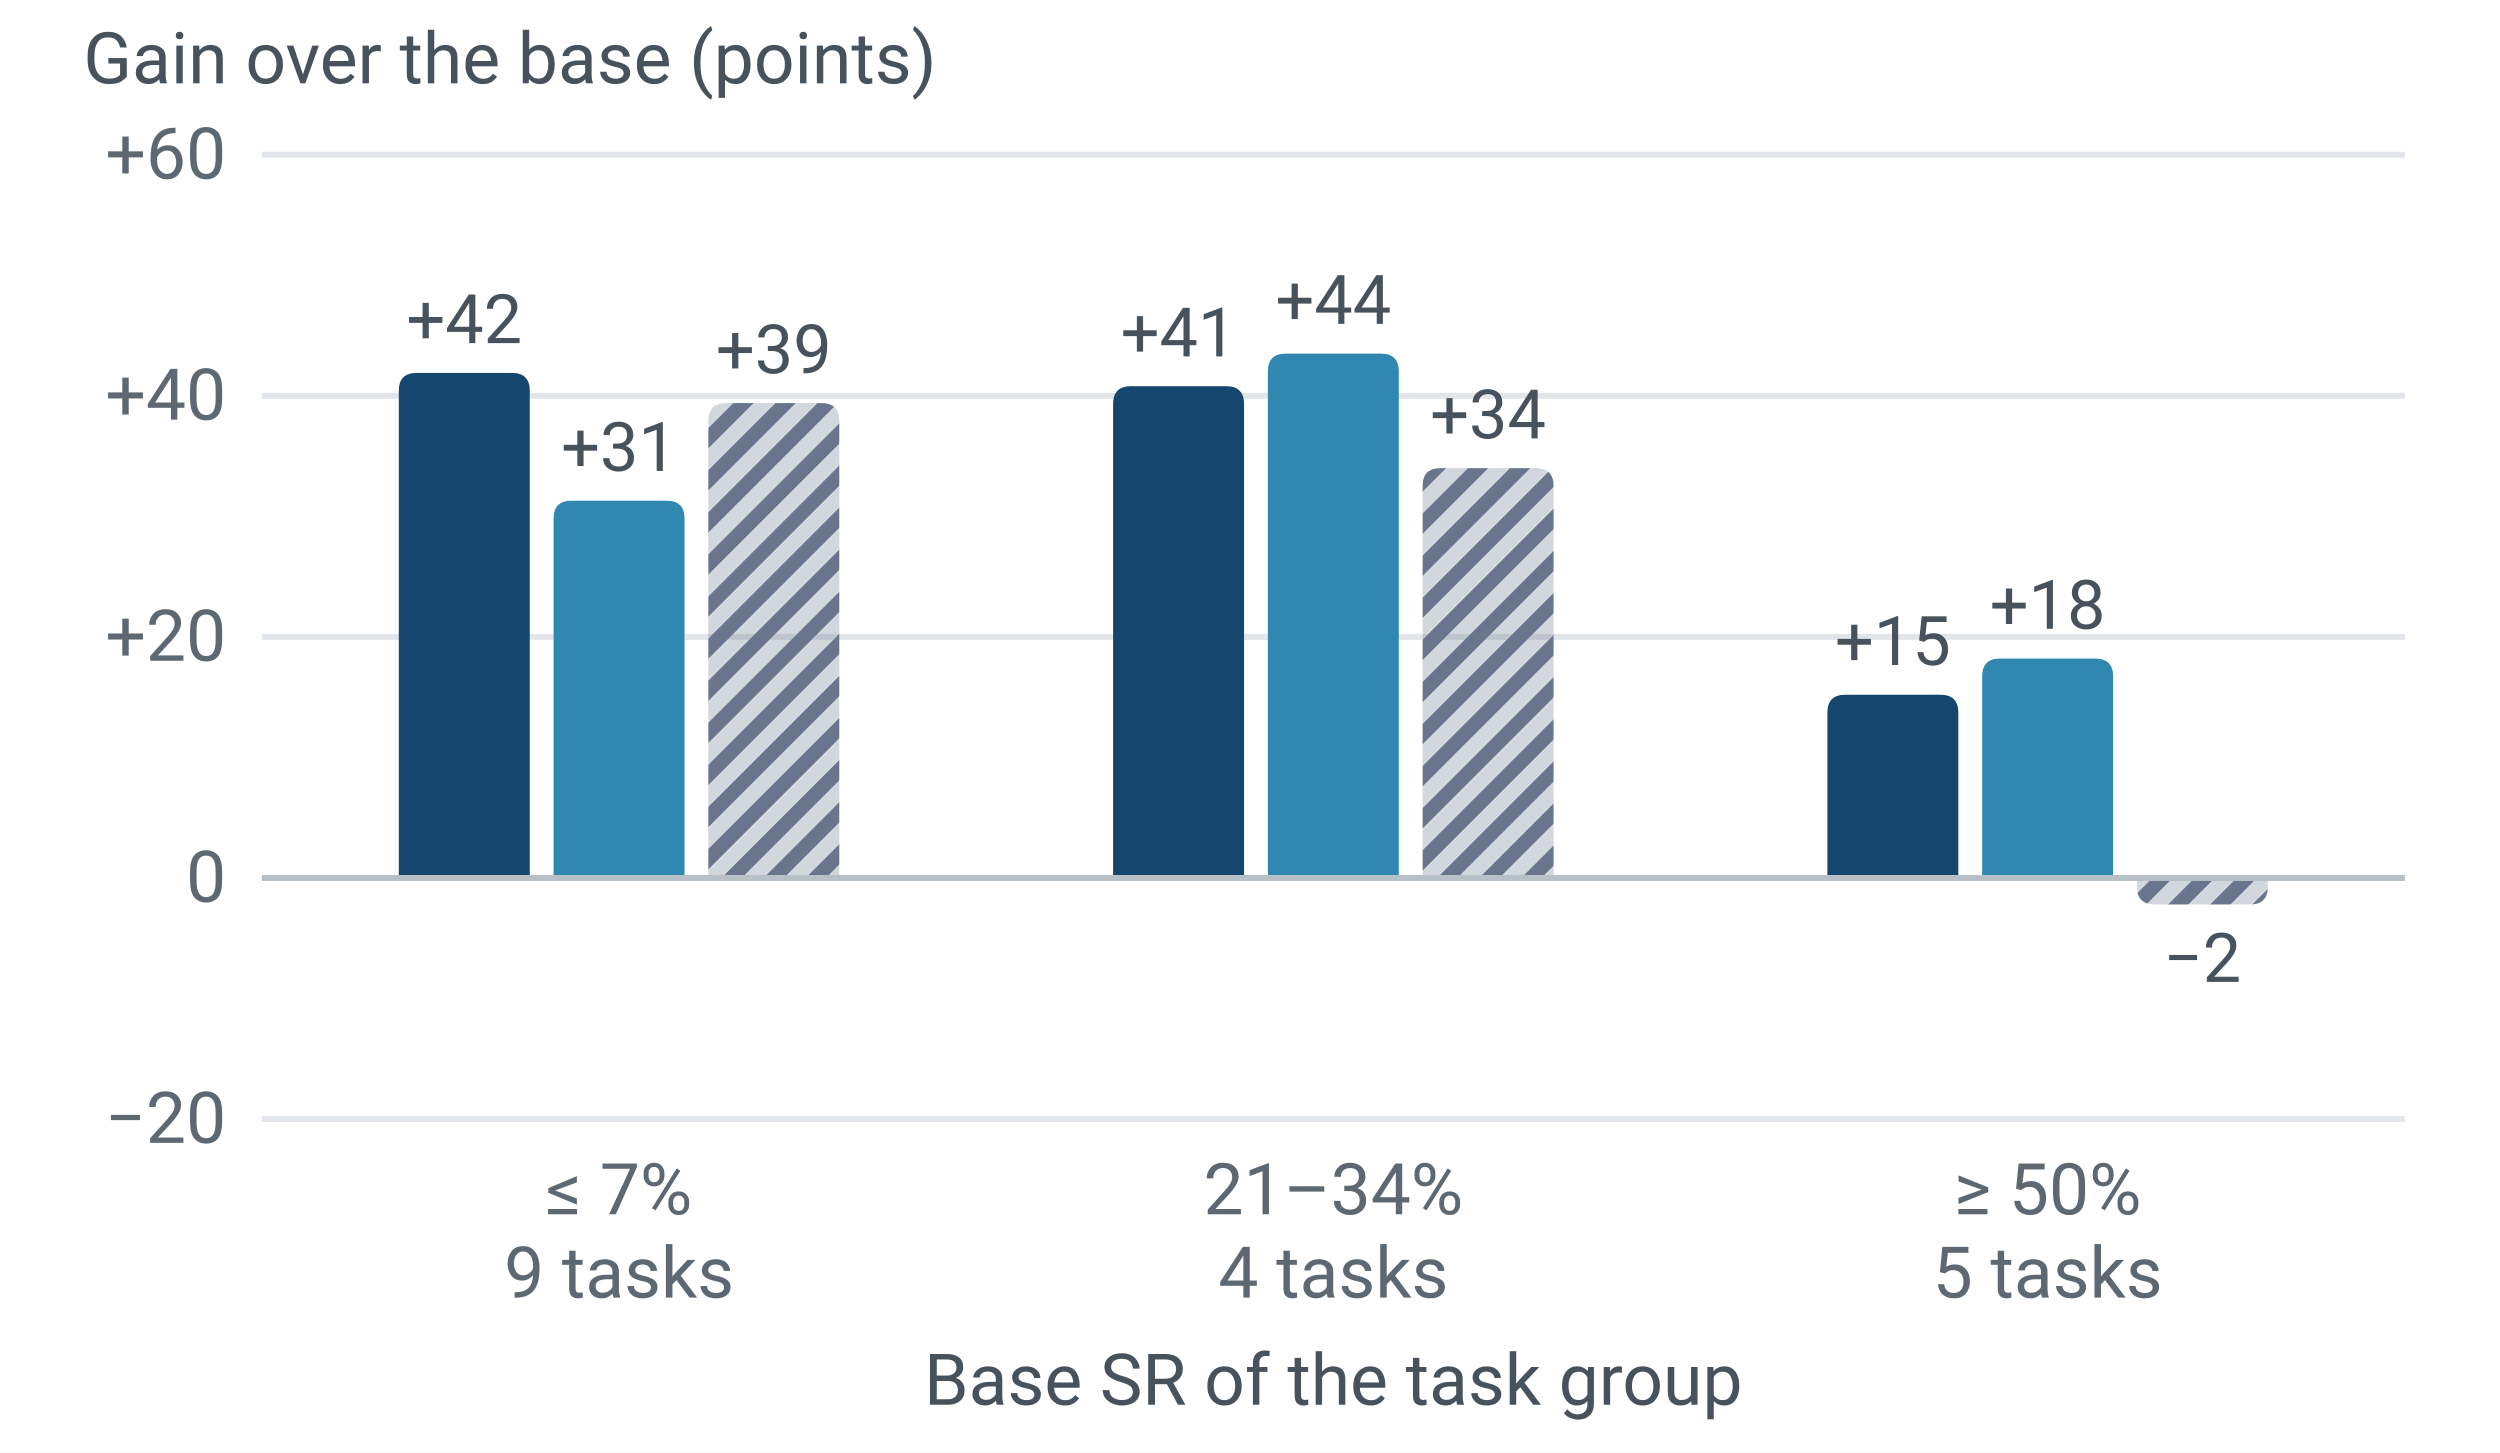
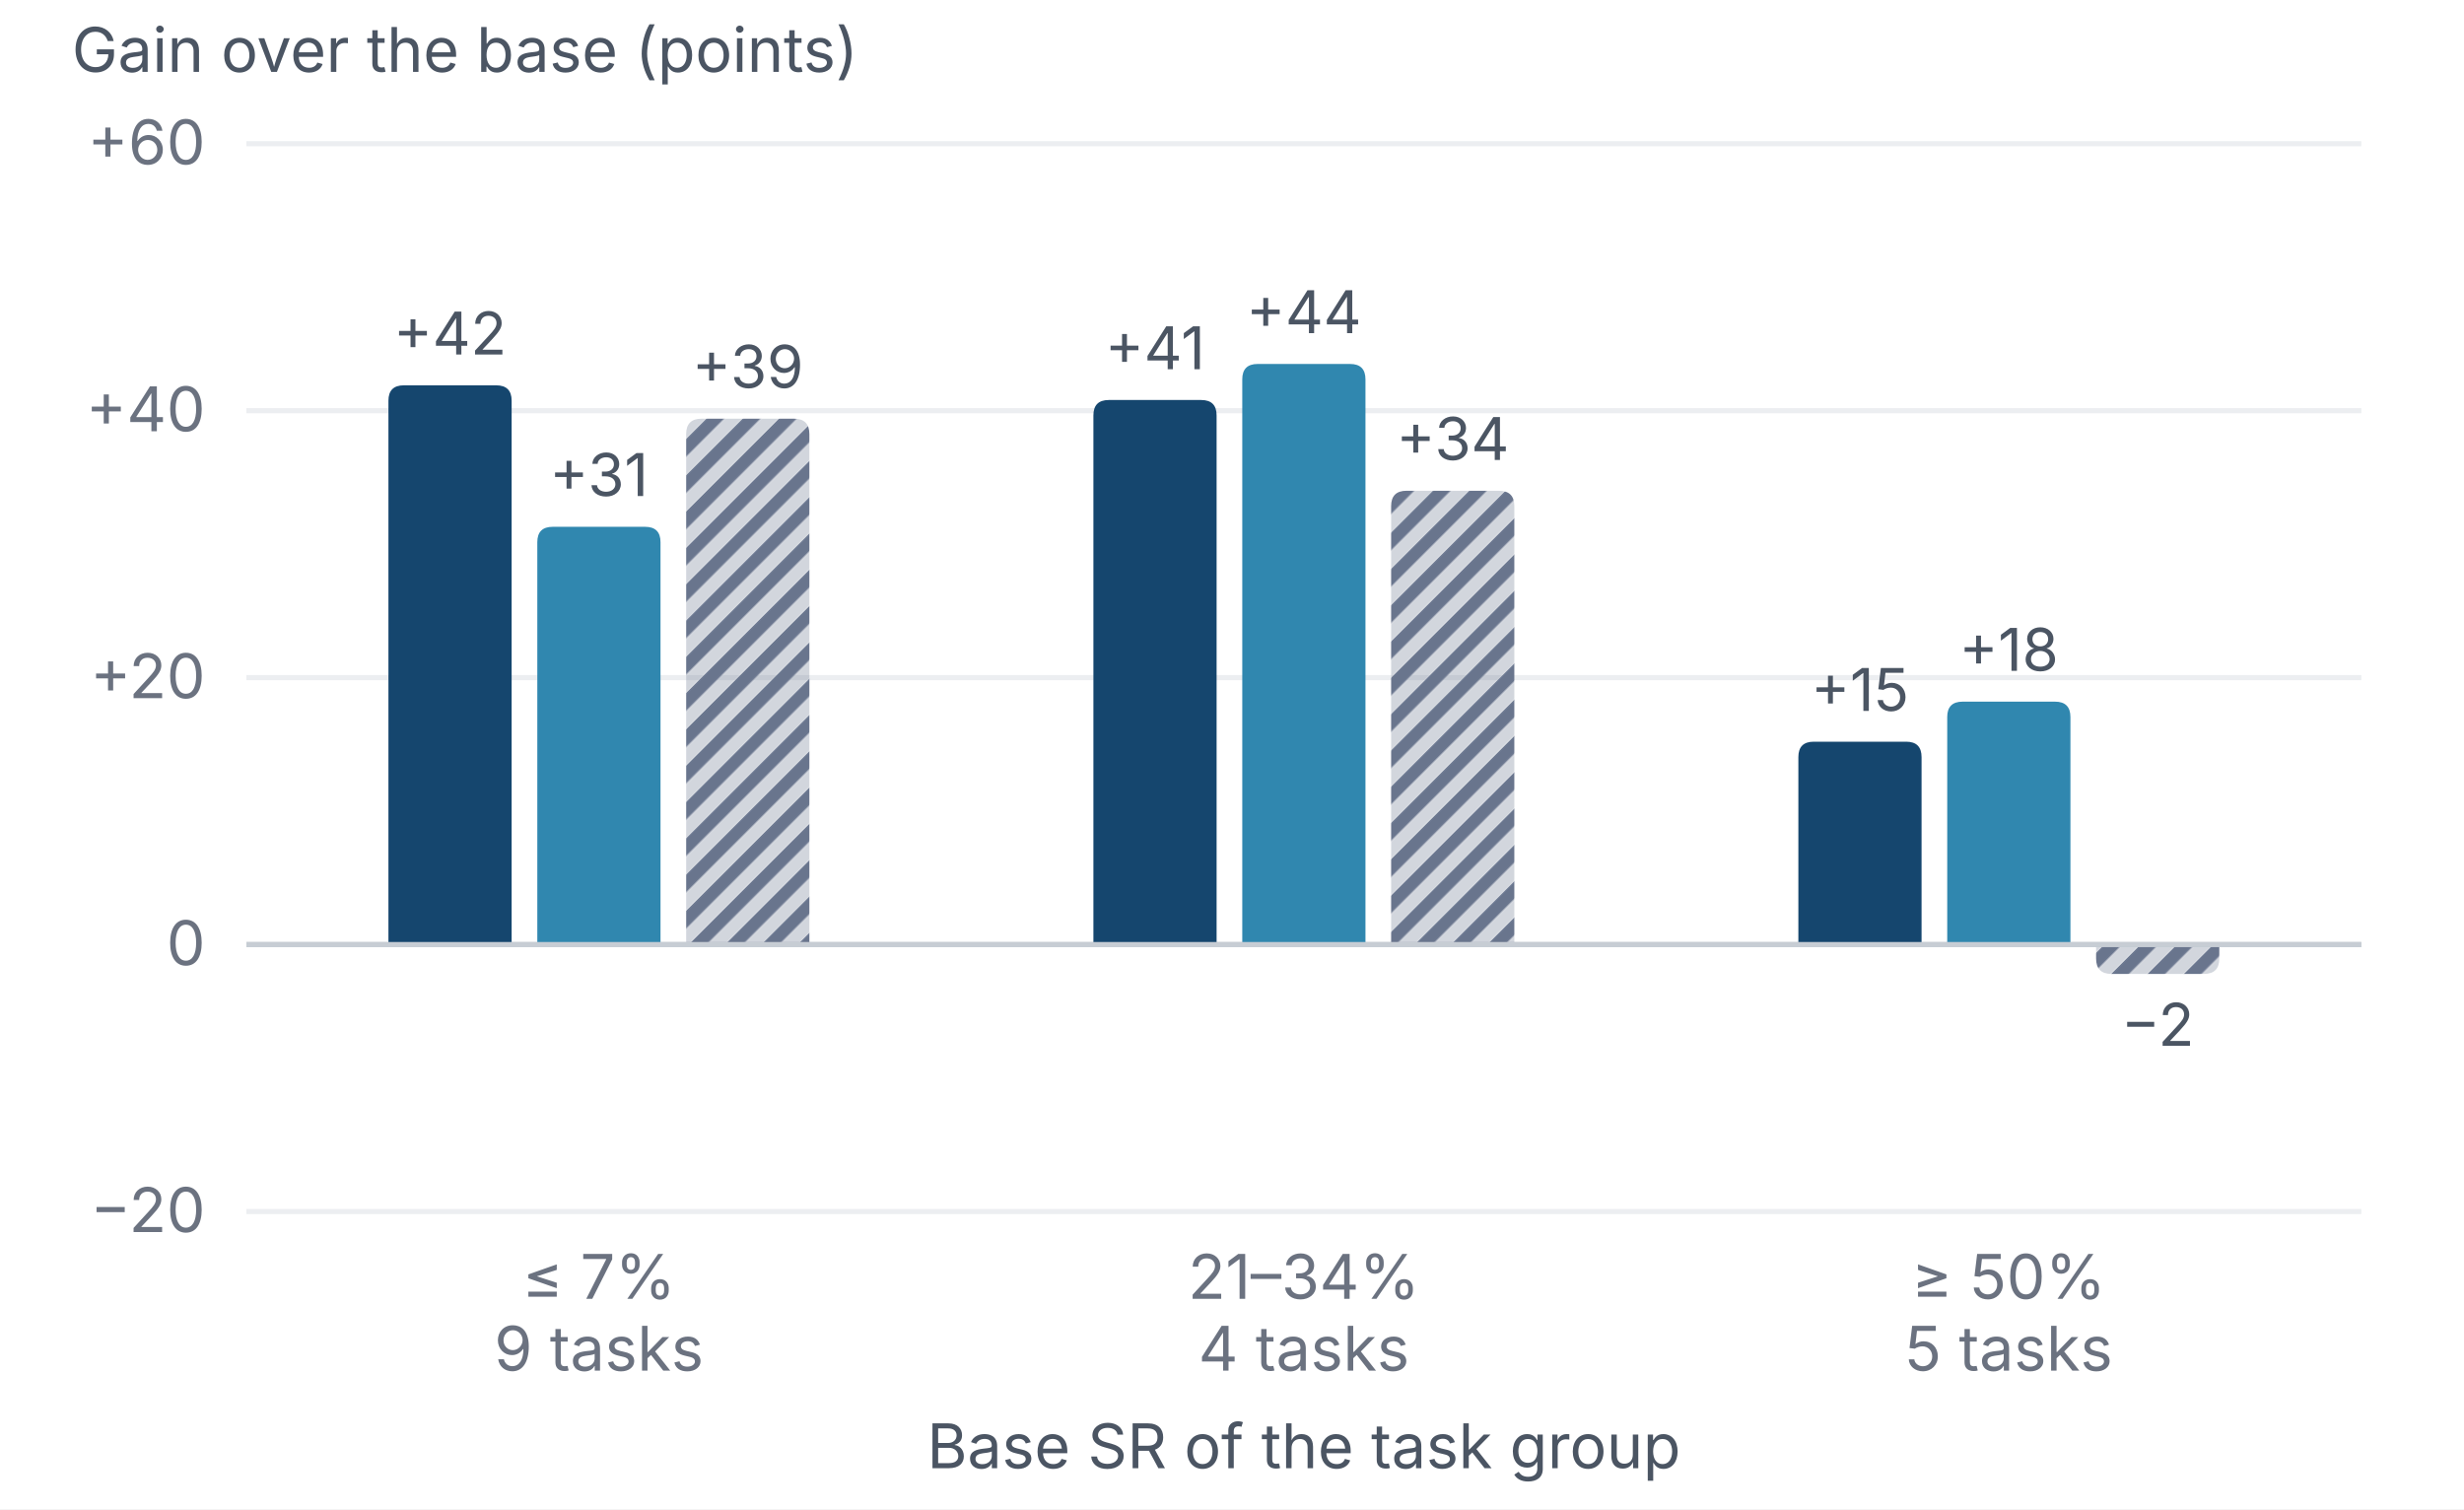
- <svg xmlns="http://www.w3.org/2000/svg" viewBox="0 0 420 244" width="420" height="244" class="chart" role="img" aria-label="Gain over the base for the three 112-task recipes on held-out tasks grouped by base success rate." data-chart="f2_groups">
-   <style>text{font-family:system-ui,-apple-system,'Segoe UI',Roboto,sans-serif;font-size:12px;fill:#5d6872}.tl{fill:#47525c}.dl{fill:#14181c;font-weight:600}.dl2{fill:#47525c;font-size:11.5px}.ink{fill:#14181c}.in{font-size:11.5px;font-weight:600}.on-rescue,.on-harm,.on-kept{fill:#fff}.on-fail{fill:#14181c}.grid{stroke:#e2e6ea;stroke-width:1}.grid.zero,.axis{stroke:#b7bfc7;stroke-width:1}.ref{stroke:#8c939a;stroke-width:1;stroke-dasharray:3 3}.band{fill:#8c939a;fill-opacity:.26}.region{fill:#8c939a;fill-opacity:.1}.hit{fill:transparent}.ln{fill:none;stroke-width:2;stroke-linejoin:round;stroke-linecap:round}.ln.thin{stroke-width:1.25}.ln.s-L3{stroke-dasharray:6 3}.tick{stroke-width:2}.whisk{stroke-width:1.5;stroke-opacity:.55}.err{stroke:#14181c;stroke-width:1.3}.err-bg{stroke:#fff;stroke-width:3.6;stroke-linecap:round}.pt{stroke:#fff;stroke-width:1.6;paint-order:stroke}.c-rescue{fill:#168979}.c-harm{fill:#A04C25}.c-kept{fill:#3C444C}.c-fail{fill:#8C939A}.s-rescue{stroke:#168979}.s-harm{stroke:#A04C25}.c-L1{fill:#15466E}.s-L1{stroke:#15466E}.t-L1{fill:#15466E;fill-opacity:.38}.o-L1{fill:#fff;stroke:#15466E;stroke-width:2}.c-L2{fill:#3087AF}.s-L2{stroke:#3087AF}.t-L2{fill:#3087AF;fill-opacity:.38}.o-L2{fill:#fff;stroke:#3087AF;stroke-width:2}.c-L3{fill:#69758D}.s-L3{stroke:#69758D}.t-L3{fill:#69758D;fill-opacity:.38}.o-L3{fill:#fff;stroke:#69758D;stroke-width:2}.b-L1{fill:#15466E}.b-L2{fill:#3087AF}.b-L3{fill:url(#hatch-L3) #69758D}.hatch-bg{fill:#69758D;fill-opacity:.3}.hatch-fg{fill:#69758D}.c-ink{fill:#14181c}.c-ink3{fill:#6b7782}.s-ink{stroke:#14181c}.o-ink{fill:#fff;stroke:#14181c;stroke-width:2}</style>
+ <svg xmlns="http://www.w3.org/2000/svg" viewBox="0 0 480 294" width="480" height="294" class="chart" role="img" aria-label="Gain over the base for the three 112-task recipes on held-out tasks grouped by base success rate." data-chart="f2_groups">
+   <style>text{font-family:'Inter Variable',Inter,system-ui,-apple-system,sans-serif;font-size:12px;fill:#6b7280}.tl{fill:#4b5563}.dl{fill:#111827;font-weight:600}.dl2{fill:#4b5563;font-size:11.5px}.ink{fill:#111827}.in{font-size:11.5px;font-weight:600}.on-rescue,.on-harm,.on-kept{fill:#fff}.on-fail{fill:#111827}.grid{stroke:#eceef1;stroke-width:1}.grid.zero,.axis{stroke:#c7cdd4;stroke-width:1}.ref{stroke:#8c939a;stroke-width:1;stroke-dasharray:3 3}.band{fill:#8c939a;fill-opacity:.22}.region{fill:#8c939a;fill-opacity:.09}.hit{fill:transparent}.ln{fill:none;stroke-width:2;stroke-linejoin:round;stroke-linecap:round}.ln.thin{stroke-width:1.25}.ln.dot{stroke-dasharray:2 3}.ln.s-L3{stroke-dasharray:6 3}.tick{stroke-width:2}.whisk{stroke-width:1.5;stroke-opacity:.55}.err{stroke:#111827;stroke-width:1.3}.err-bg{stroke:#fff;stroke-width:3.6;stroke-linecap:round}.pt{stroke:#fff;stroke-width:1.6;paint-order:stroke}.c-rescue{fill:#168979}.c-harm{fill:#A04C25}.c-kept{fill:#3C444C}.c-fail{fill:#8C939A}.s-rescue{stroke:#168979}.s-harm{stroke:#A04C25}.c-L1{fill:#15466E}.s-L1{stroke:#15466E}.t-L1{fill:#15466E;fill-opacity:.38}.o-L1{fill:#fff;stroke:#15466E;stroke-width:2}.c-L2{fill:#3087AF}.s-L2{stroke:#3087AF}.t-L2{fill:#3087AF;fill-opacity:.38}.o-L2{fill:#fff;stroke:#3087AF;stroke-width:2}.c-L3{fill:#69758D}.s-L3{stroke:#69758D}.t-L3{fill:#69758D;fill-opacity:.38}.o-L3{fill:#fff;stroke:#69758D;stroke-width:2}.b-L1{fill:#15466E}.b-L2{fill:#3087AF}.b-L3{fill:url(#hatch-L3) #69758D}.hatch-bg{fill:#69758D;fill-opacity:.3}.hatch-fg{fill:#69758D}.c-ink{fill:#111827}.c-ink3{fill:#6b7280}.s-ink{stroke:#111827}.t-ink{fill:#111827;fill-opacity:.28}.o-ink{fill:#fff;stroke:#111827;stroke-width:2}</style>
  <defs>
    <pattern id="hatch-L3" patternUnits="userSpaceOnUse" width="5" height="5" patternTransform="rotate(45)">
      <rect width="5" height="5" class="hatch-bg" />
      <rect width="2.4" height="5" class="hatch-fg" />
    </pattern>
  </defs>
-   <rect width="420" height="244" fill="#fff" />
+   <rect width="480" height="294" fill="#fff" />
  <text x="14" y="14" class="tl">Gain over the base (points)</text>
-   <line x1="44" y1="188" x2="404" y2="188" class="grid" />
-   <text x="38" y="192" class="t" text-anchor="end">−20</text>
-   <line x1="44" y1="147.5" x2="404" y2="147.5" class="grid zero" />
-   <text x="38" y="151.5" class="t" text-anchor="end">0</text>
-   <line x1="44" y1="107" x2="404" y2="107" class="grid" />
-   <text x="38" y="111" class="t" text-anchor="end">+20</text>
-   <line x1="44" y1="66.5" x2="404" y2="66.5" class="grid" />
-   <text x="38" y="70.5" class="t" text-anchor="end">+40</text>
-   <line x1="44" y1="26" x2="404" y2="26" class="grid" />
-   <text x="38" y="30" class="t" text-anchor="end">+60</text>
+   <line x1="48" y1="236" x2="460" y2="236" class="grid" />
+   <text x="40" y="240" class="t" text-anchor="end">−20</text>
+   <line x1="48" y1="184" x2="460" y2="184" class="grid zero" />
+   <text x="40" y="188" class="t" text-anchor="end">0</text>
+   <line x1="48" y1="132" x2="460" y2="132" class="grid" />
+   <text x="40" y="136" class="t" text-anchor="end">+20</text>
+   <line x1="48" y1="80" x2="460" y2="80" class="grid" />
+   <text x="40" y="84" class="t" text-anchor="end">+40</text>
+   <line x1="48" y1="28" x2="460" y2="28" class="grid" />
+   <text x="40" y="32" class="t" text-anchor="end">+60</text>
  <g class="mark rk rk-L1" data-tip="+41.9 points|L1 · base SR ≤ 7%|rescue 43.9%, harm 2.0%">
-     <path d="M67 147.5V65.65Q67 62.65 70 62.65H86Q89 62.65 89 65.65V147.5Z" class="b-L1" />
-     <text x="78" y="57.65" class="dl2" text-anchor="middle">+42</text>
-     <rect x="65" y="48.65" width="26" height="102.85" class="hit" />
+     <path d="M75.67 184V78.06Q75.67 75.06 78.67 75.06H96.67Q99.67 75.06 99.67 78.06V184Z" class="b-L1" />
+     <text x="87.67" y="69.06" class="dl2" text-anchor="middle">+42</text>
+     <rect x="73.67" y="61.06" width="28" height="128.94" class="hit" />
  </g>
  <g class="mark rk rk-L2" data-tip="+31.3 points|L2 · base SR ≤ 7%|rescue 32.6%, harm 1.3%">
-     <path d="M93 147.5V87.12Q93 84.12 96 84.12H112Q115 84.12 115 87.12V147.5Z" class="b-L2" />
-     <text x="104" y="79.12" class="dl2" text-anchor="middle">+31</text>
-     <rect x="91" y="70.12" width="26" height="81.38" class="hit" />
+     <path d="M104.67 184V105.62Q104.67 102.62 107.67 102.62H125.67Q128.67 102.62 128.67 105.62V184Z" class="b-L2" />
+     <text x="116.67" y="96.62" class="dl2" text-anchor="middle">+31</text>
+     <rect x="102.67" y="88.62" width="28" height="101.38" class="hit" />
  </g>
  <g class="mark rk rk-L3" data-tip="+39.4 points|L3 · base SR ≤ 7%|rescue 41.1%, harm 1.7%">
-     <path d="M119 147.5V70.72Q119 67.72 122 67.72H138Q141 67.72 141 70.72V147.5Z" class="b-L3" />
-     <text x="130" y="62.72" class="dl2" text-anchor="middle">+39</text>
-     <rect x="117" y="53.72" width="26" height="97.78" class="hit" />
+     <path d="M133.67 184V84.56Q133.67 81.56 136.67 81.56H154.67Q157.67 81.56 157.67 84.56V184Z" class="b-L3" />
+     <text x="145.67" y="75.56" class="dl2" text-anchor="middle">+39</text>
+     <rect x="131.67" y="67.56" width="28" height="122.44" class="hit" />
  </g>
-   <text x="104" y="204" class="t" text-anchor="middle">≤ 7%</text>
-   <text x="104" y="218" class="t" text-anchor="middle">9 tasks</text>
+   <text x="116.67" y="253" class="t" text-anchor="middle">≤ 7%</text>
+   <text x="116.67" y="267" class="t" text-anchor="middle">9 tasks</text>
  <g class="mark rk rk-L1" data-tip="+40.8 points|L1 · base SR 21–34%|rescue 46.3%, harm 5.5%">
-     <path d="M187 147.5V67.88Q187 64.88 190 64.88H206Q209 64.88 209 67.88V147.5Z" class="b-L1" />
-     <text x="198" y="59.88" class="dl2" text-anchor="middle">+41</text>
-     <rect x="185" y="50.88" width="26" height="100.62" class="hit" />
+     <path d="M213 184V80.92Q213 77.92 216 77.92H234Q237 77.92 237 80.92V184Z" class="b-L1" />
+     <text x="225" y="71.92" class="dl2" text-anchor="middle">+41</text>
+     <rect x="211" y="63.92" width="28" height="126.08" class="hit" />
  </g>
  <g class="mark rk rk-L2" data-tip="+43.5 points|L2 · base SR 21–34%|rescue 48.5%, harm 5.0%">
-     <path d="M213 147.5V62.41Q213 59.41 216 59.41H232Q235 59.41 235 62.41V147.5Z" class="b-L2" />
-     <text x="224" y="54.41" class="dl2" text-anchor="middle">+44</text>
-     <rect x="211" y="45.41" width="26" height="106.09" class="hit" />
+     <path d="M242 184V73.9Q242 70.9 245 70.9H263Q266 70.9 266 73.9V184Z" class="b-L2" />
+     <text x="254" y="64.9" class="dl2" text-anchor="middle">+44</text>
+     <rect x="240" y="56.9" width="28" height="133.1" class="hit" />
  </g>
  <g class="mark rk rk-L3" data-tip="+34.0 points|L3 · base SR 21–34%|rescue 42.5%, harm 8.5%">
-     <path d="M239 147.5V81.65Q239 78.65 242 78.65H258Q261 78.65 261 81.65V147.5Z" class="b-L3" />
-     <text x="250" y="73.65" class="dl2" text-anchor="middle">+34</text>
-     <rect x="237" y="64.65" width="26" height="86.85" class="hit" />
+     <path d="M271 184V98.6Q271 95.6 274 95.6H292Q295 95.6 295 98.6V184Z" class="b-L3" />
+     <text x="283" y="89.6" class="dl2" text-anchor="middle">+34</text>
+     <rect x="269" y="81.6" width="28" height="108.4" class="hit" />
  </g>
-   <text x="224" y="204" class="t" text-anchor="middle">21–34%</text>
-   <text x="224" y="218" class="t" text-anchor="middle">4 tasks</text>
+   <text x="254" y="253" class="t" text-anchor="middle">21–34%</text>
+   <text x="254" y="267" class="t" text-anchor="middle">4 tasks</text>
  <g class="mark rk rk-L1" data-tip="+15.2 points|L1 · base SR ≥ 50%|rescue 29.6%, harm 14.4%">
-     <path d="M307 147.5V119.72Q307 116.72 310 116.72H326Q329 116.72 329 119.72V147.5Z" class="b-L1" />
-     <text x="318" y="111.72" class="dl2" text-anchor="middle">+15</text>
-     <rect x="305" y="102.72" width="26" height="48.78" class="hit" />
+     <path d="M350.33 184V147.48Q350.33 144.48 353.33 144.48H371.33Q374.33 144.48 374.33 147.48V184Z" class="b-L1" />
+     <text x="362.33" y="138.48" class="dl2" text-anchor="middle">+15</text>
+     <rect x="348.33" y="130.48" width="28" height="59.52" class="hit" />
  </g>
  <g class="mark rk rk-L2" data-tip="+18.2 points|L2 · base SR ≥ 50%|rescue 29.4%, harm 11.2%">
-     <path d="M333 147.5V113.64Q333 110.64 336 110.64H352Q355 110.64 355 113.64V147.5Z" class="b-L2" />
-     <text x="344" y="105.64" class="dl2" text-anchor="middle">+18</text>
-     <rect x="331" y="96.64" width="26" height="54.86" class="hit" />
+     <path d="M379.33 184V139.68Q379.33 136.68 382.33 136.68H400.33Q403.33 136.68 403.33 139.68V184Z" class="b-L2" />
+     <text x="391.33" y="130.68" class="dl2" text-anchor="middle">+18</text>
+     <rect x="377.33" y="122.68" width="28" height="67.32" class="hit" />
  </g>
  <g class="mark rk rk-L3" data-tip="−2.2 points|L3 · base SR ≥ 50%|rescue 24.6%, harm 26.8%">
-     <path d="M359 147.5V148.95Q359 151.95 362 151.95H378Q381 151.95 381 148.95V147.5Z" class="b-L3" />
-     <text x="370" y="164.95" class="dl2" text-anchor="middle">−2</text>
-     <rect x="357" y="133.5" width="26" height="22.45" class="hit" />
+     <path d="M408.33 184V186.72Q408.33 189.72 411.33 189.72H429.33Q432.33 189.72 432.33 186.72V184Z" class="b-L3" />
+     <text x="420.33" y="203.72" class="dl2" text-anchor="middle">−2</text>
+     <rect x="406.33" y="170" width="28" height="25.72" class="hit" />
  </g>
-   <text x="344" y="204" class="t" text-anchor="middle">≥ 50%</text>
-   <text x="344" y="218" class="t" text-anchor="middle">5 tasks</text>
-   <line x1="44" y1="147.5" x2="404" y2="147.5" class="axis" />
-   <text x="224" y="236" class="tl" text-anchor="middle">Base SR of the task group</text>
+   <text x="391.33" y="253" class="t" text-anchor="middle">≥ 50%</text>
+   <text x="391.33" y="267" class="t" text-anchor="middle">5 tasks</text>
+   <line x1="48" y1="184" x2="460" y2="184" class="axis" />
+   <text x="254" y="286" class="tl" text-anchor="middle">Base SR of the task group</text>
</svg>
